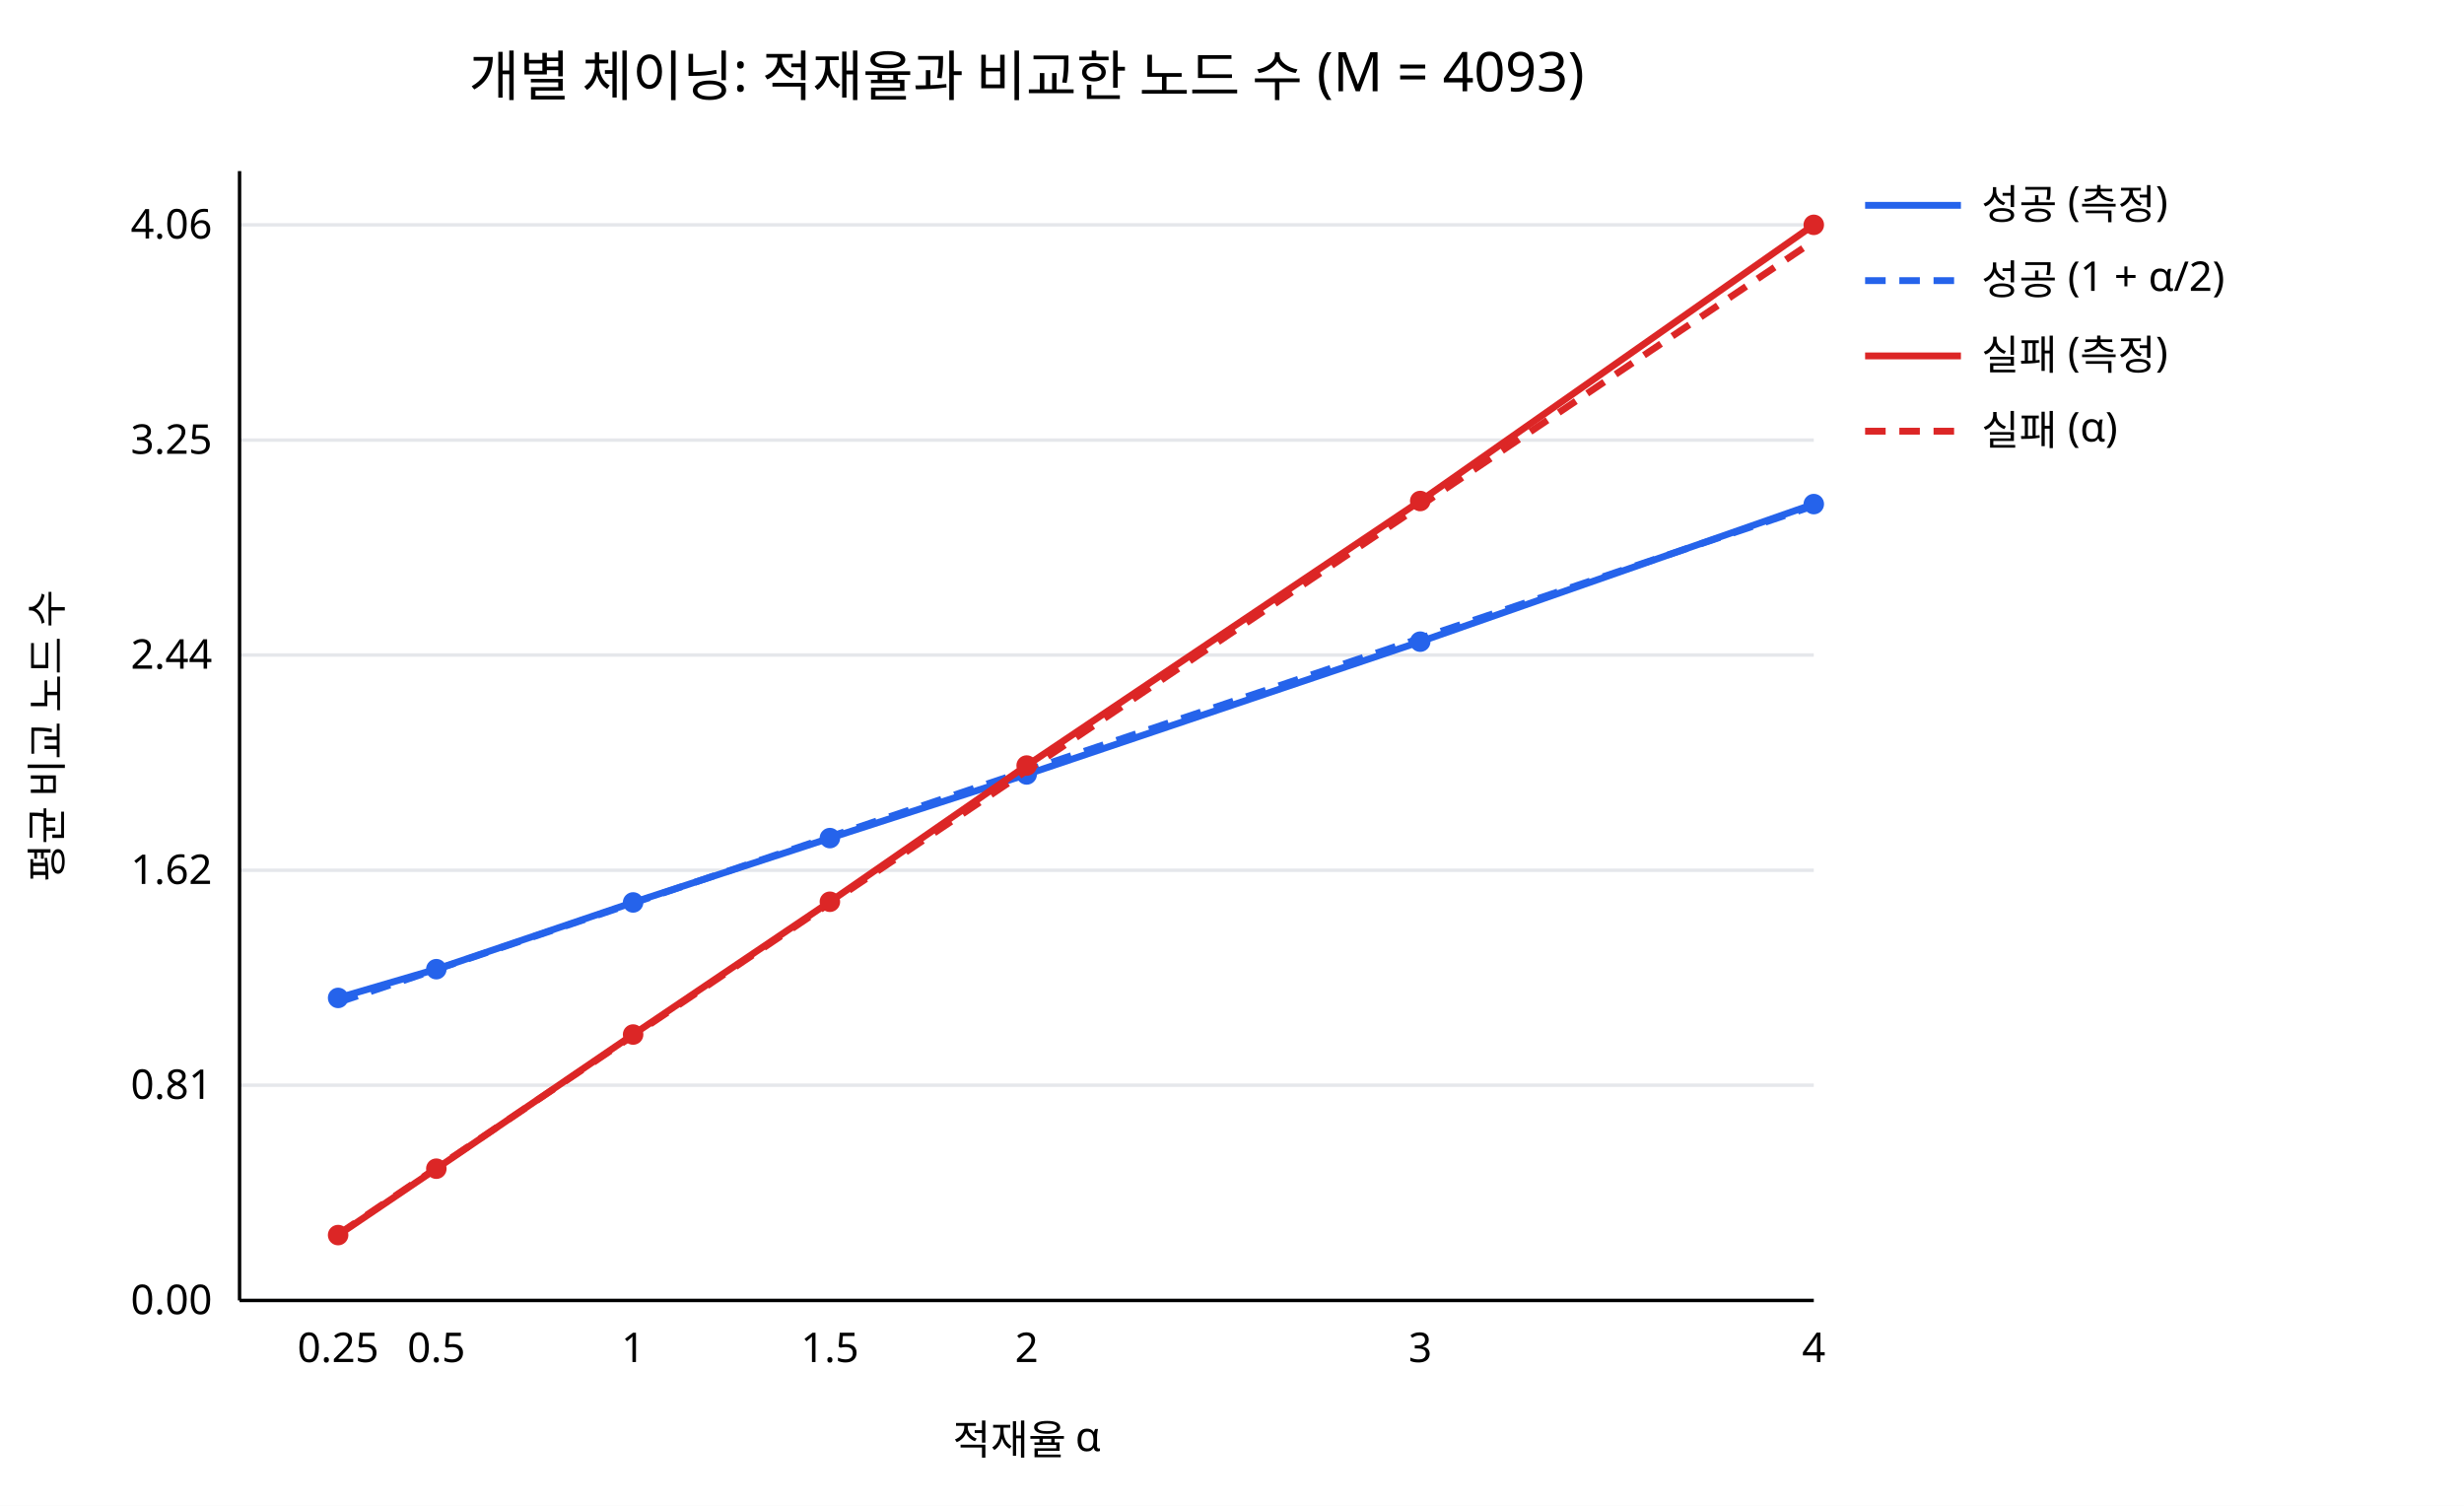
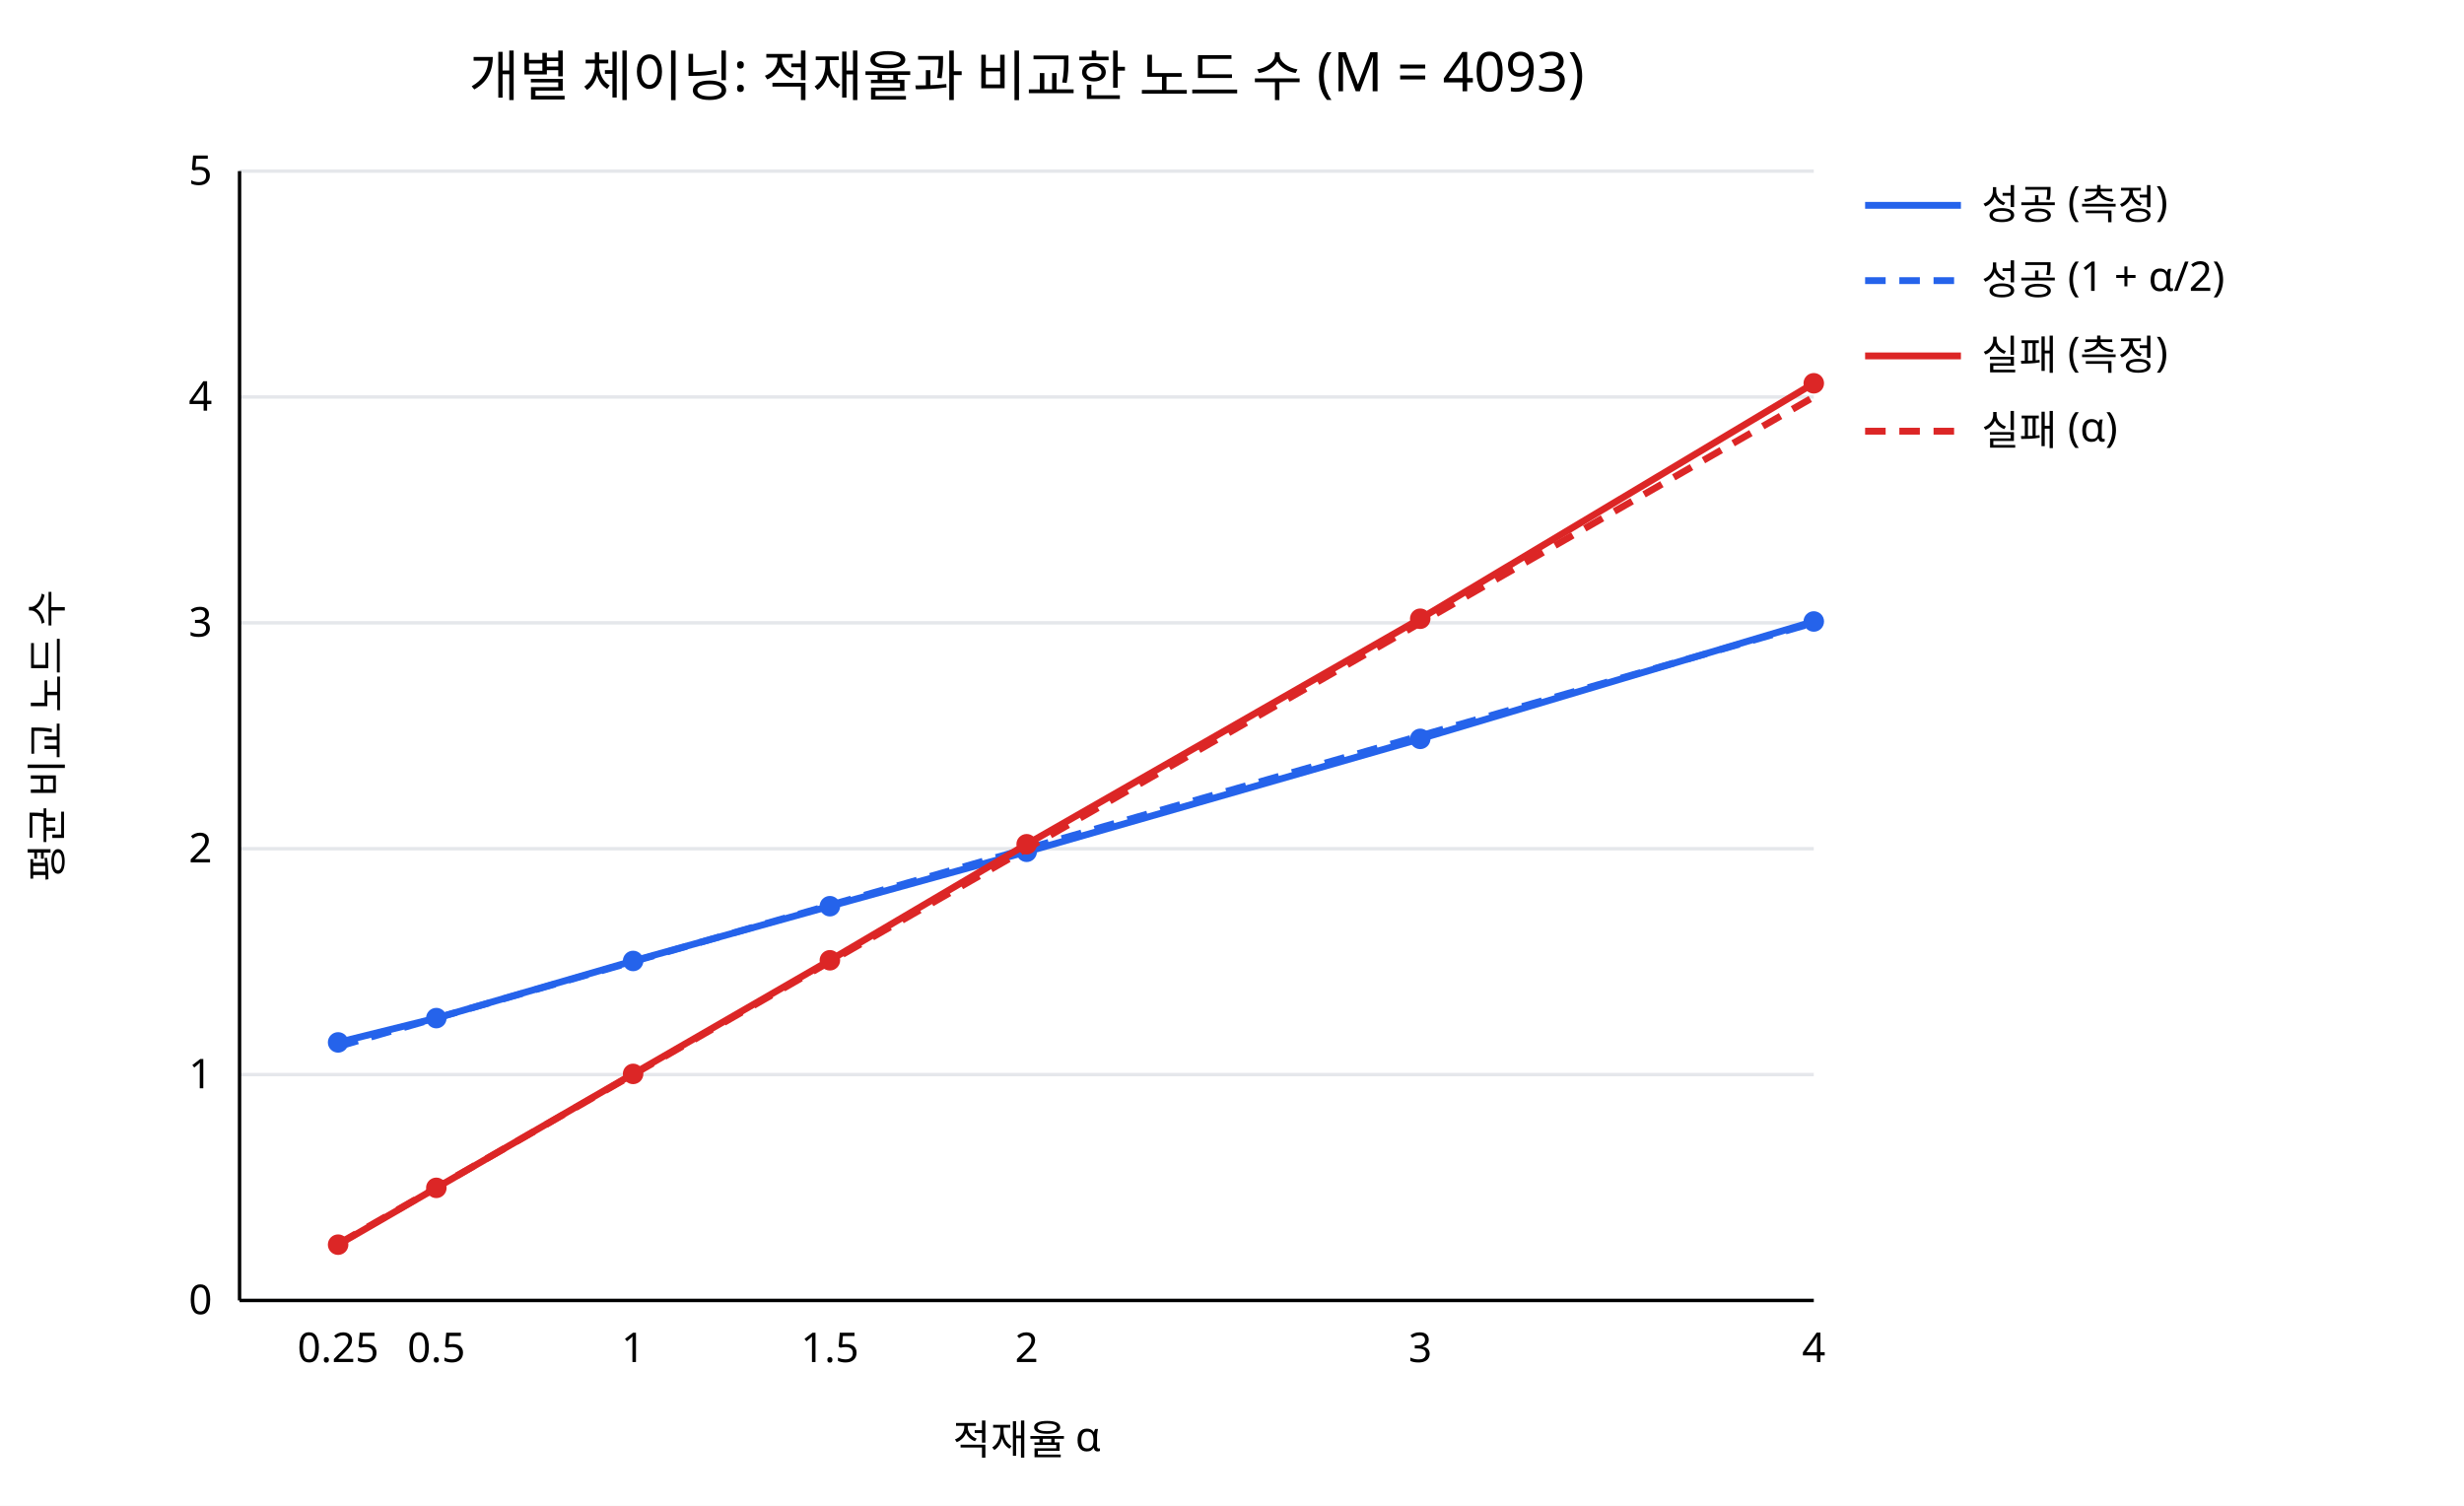
<svg xmlns="http://www.w3.org/2000/svg" width="720" height="440" viewBox="0 0 720 440" font-family="sans-serif" font-size="12">
  <rect width="720" height="440" fill="white" />
  <text x="300.0" y="28" text-anchor="middle" font-size="16">개별 체이닝: 적재율과 비교한 노드 수 (M = 4093)</text>
  <line x1="70" y1="380.0" x2="530" y2="380.0" stroke="#e5e7eb" />
-   <text x="62" y="384.0" text-anchor="end">0.00</text>
-   <line x1="70" y1="317.1" x2="530" y2="317.1" stroke="#e5e7eb" />
-   <text x="62" y="321.1" text-anchor="end">0.81</text>
-   <line x1="70" y1="254.3" x2="530" y2="254.3" stroke="#e5e7eb" />
-   <text x="62" y="258.3" text-anchor="end">1.62</text>
-   <line x1="70" y1="191.4" x2="530" y2="191.4" stroke="#e5e7eb" />
-   <text x="62" y="195.4" text-anchor="end">2.44</text>
-   <line x1="70" y1="128.6" x2="530" y2="128.6" stroke="#e5e7eb" />
-   <text x="62" y="132.6" text-anchor="end">3.25</text>
-   <line x1="70" y1="65.7" x2="530" y2="65.7" stroke="#e5e7eb" />
-   <text x="62" y="69.7" text-anchor="end">4.06</text>
+   <text x="62" y="384.0" text-anchor="end">0</text>
+   <line x1="70" y1="314.0" x2="530" y2="314.0" stroke="#e5e7eb" />
+   <text x="62" y="318.0" text-anchor="end">1</text>
+   <line x1="70" y1="248.0" x2="530" y2="248.0" stroke="#e5e7eb" />
+   <text x="62" y="252.0" text-anchor="end">2</text>
+   <line x1="70" y1="182.0" x2="530" y2="182.0" stroke="#e5e7eb" />
+   <text x="62" y="186.0" text-anchor="end">3</text>
+   <line x1="70" y1="116.0" x2="530" y2="116.0" stroke="#e5e7eb" />
+   <text x="62" y="120.0" text-anchor="end">4</text>
+   <line x1="70" y1="50.0" x2="530" y2="50.0" stroke="#e5e7eb" />
+   <text x="62" y="54.0" text-anchor="end">5</text>
  <text x="98.8" y="398" text-anchor="middle">0.25</text>
  <text x="127.5" y="398" text-anchor="middle">0.5</text>
  <text x="185.0" y="398" text-anchor="middle">1</text>
  <text x="242.5" y="398" text-anchor="middle">1.5</text>
  <text x="300.0" y="398" text-anchor="middle">2</text>
  <text x="415.0" y="398" text-anchor="middle">3</text>
  <text x="530.0" y="398" text-anchor="middle">4</text>
  <line x1="70" y1="380" x2="530" y2="380" stroke="black" />
  <line x1="70" y1="50" x2="70" y2="380" stroke="black" />
  <text x="300.0" y="425" text-anchor="middle">적재율 α</text>
  <text x="18" y="215.0" text-anchor="middle" transform="rotate(-90 18 215.0)">평균 비교 노드 수</text>
-   <polyline points="98.8,291.6 127.5,283.2 185.0,263.7 242.5,244.9 300.0,226.3 415.0,187.5 530.0,147.3" fill="none" stroke="#2563eb" stroke-width="2" />
-   <circle cx="98.8" cy="291.6" r="3" fill="#2563eb" />
-   <circle cx="127.5" cy="283.2" r="3" fill="#2563eb" />
-   <circle cx="185.0" cy="263.7" r="3" fill="#2563eb" />
-   <circle cx="242.5" cy="244.9" r="3" fill="#2563eb" />
-   <circle cx="300.0" cy="226.3" r="3" fill="#2563eb" />
-   <circle cx="415.0" cy="187.5" r="3" fill="#2563eb" />
-   <circle cx="530.0" cy="147.3" r="3" fill="#2563eb" />
+   <polyline points="98.8,304.6 127.5,297.5 185.0,280.8 242.5,264.8 300.0,248.9 415.0,215.9 530.0,181.6" fill="none" stroke="#2563eb" stroke-width="2" />
+   <circle cx="98.8" cy="304.6" r="3" fill="#2563eb" />
+   <circle cx="127.5" cy="297.5" r="3" fill="#2563eb" />
+   <circle cx="185.0" cy="280.8" r="3" fill="#2563eb" />
+   <circle cx="242.5" cy="264.8" r="3" fill="#2563eb" />
+   <circle cx="300.0" cy="248.9" r="3" fill="#2563eb" />
+   <circle cx="415.0" cy="215.9" r="3" fill="#2563eb" />
+   <circle cx="530.0" cy="181.6" r="3" fill="#2563eb" />
  <line x1="545" y1="60" x2="573" y2="60" stroke="#2563eb" stroke-width="2" />
  <text x="579" y="64">성공 (측정)</text>
-   <polyline points="98.8,292.9 127.5,283.3 185.0,263.9 242.5,244.5 300.0,225.2 415.0,186.5 530.0,147.8" fill="none" stroke="#2563eb" stroke-width="2" stroke-dasharray="6 4" />
+   <polyline points="98.8,305.8 127.5,297.5 185.0,281.0 242.5,264.5 300.0,248.0 415.0,215.0 530.0,182.0" fill="none" stroke="#2563eb" stroke-width="2" stroke-dasharray="6 4" />
  <line x1="545" y1="82" x2="573" y2="82" stroke="#2563eb" stroke-width="2" stroke-dasharray="6 4" />
  <text x="579" y="86">성공 (1 + α/2)</text>
-   <polyline points="98.8,360.9 127.5,341.5 185.0,302.3 242.5,263.5 300.0,223.7 415.0,146.4 530.0,65.7" fill="none" stroke="#dc2626" stroke-width="2" />
-   <circle cx="98.8" cy="360.9" r="3" fill="#dc2626" />
-   <circle cx="127.5" cy="341.5" r="3" fill="#dc2626" />
-   <circle cx="185.0" cy="302.3" r="3" fill="#dc2626" />
-   <circle cx="242.5" cy="263.5" r="3" fill="#dc2626" />
-   <circle cx="300.0" cy="223.7" r="3" fill="#dc2626" />
-   <circle cx="415.0" cy="146.4" r="3" fill="#dc2626" />
-   <circle cx="530.0" cy="65.7" r="3" fill="#dc2626" />
+   <polyline points="98.8,363.7 127.5,347.1 185.0,313.8 242.5,280.6 300.0,246.7 415.0,180.8 530.0,112.0" fill="none" stroke="#dc2626" stroke-width="2" />
+   <circle cx="98.8" cy="363.7" r="3" fill="#dc2626" />
+   <circle cx="127.5" cy="347.1" r="3" fill="#dc2626" />
+   <circle cx="185.0" cy="313.8" r="3" fill="#dc2626" />
+   <circle cx="242.5" cy="280.6" r="3" fill="#dc2626" />
+   <circle cx="300.0" cy="246.7" r="3" fill="#dc2626" />
+   <circle cx="415.0" cy="180.8" r="3" fill="#dc2626" />
+   <circle cx="530.0" cy="112.0" r="3" fill="#dc2626" />
  <line x1="545" y1="104" x2="573" y2="104" stroke="#dc2626" stroke-width="2" />
  <text x="579" y="108">실패 (측정)</text>
-   <polyline points="98.8,360.7 127.5,341.3 185.0,302.6 242.5,263.9 300.0,225.2 415.0,147.8 530.0,70.4" fill="none" stroke="#dc2626" stroke-width="2" stroke-dasharray="6 4" />
+   <polyline points="98.8,363.5 127.5,347.0 185.0,314.0 242.5,281.0 300.0,248.0 415.0,182.0 530.0,116.0" fill="none" stroke="#dc2626" stroke-width="2" stroke-dasharray="6 4" />
  <line x1="545" y1="126" x2="573" y2="126" stroke="#dc2626" stroke-width="2" stroke-dasharray="6 4" />
  <text x="579" y="130">실패 (α)</text>
</svg>
